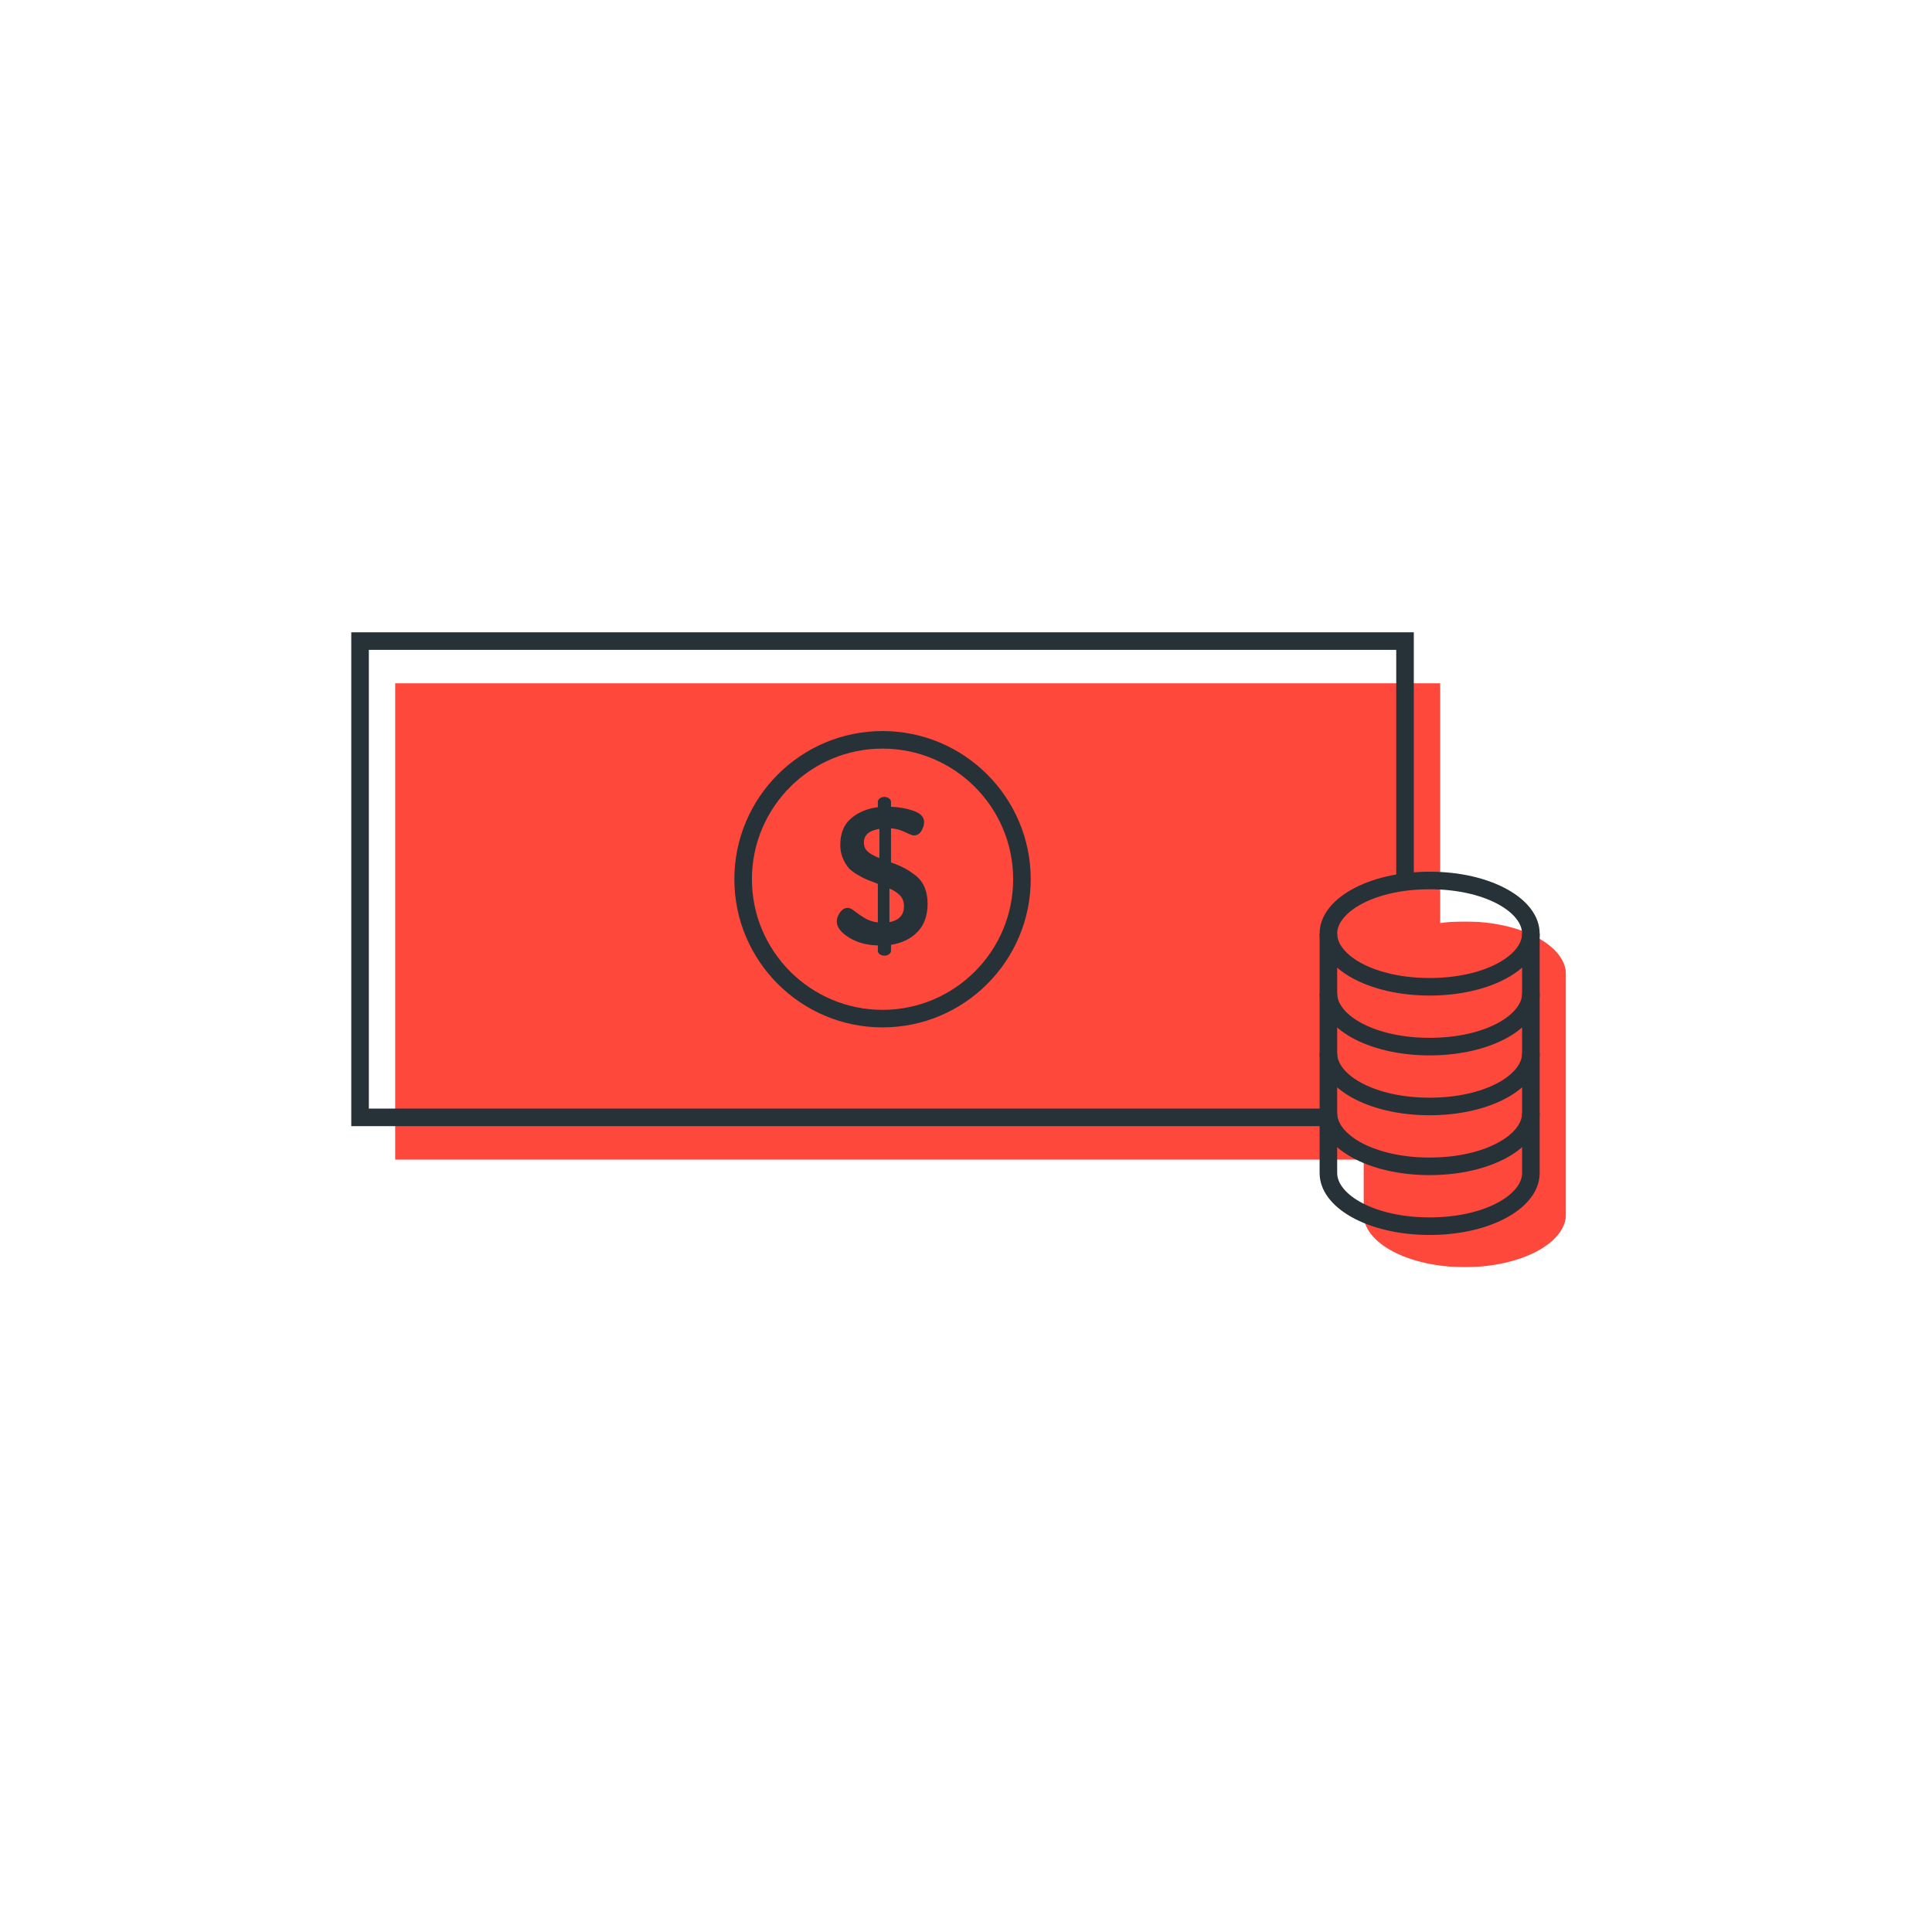
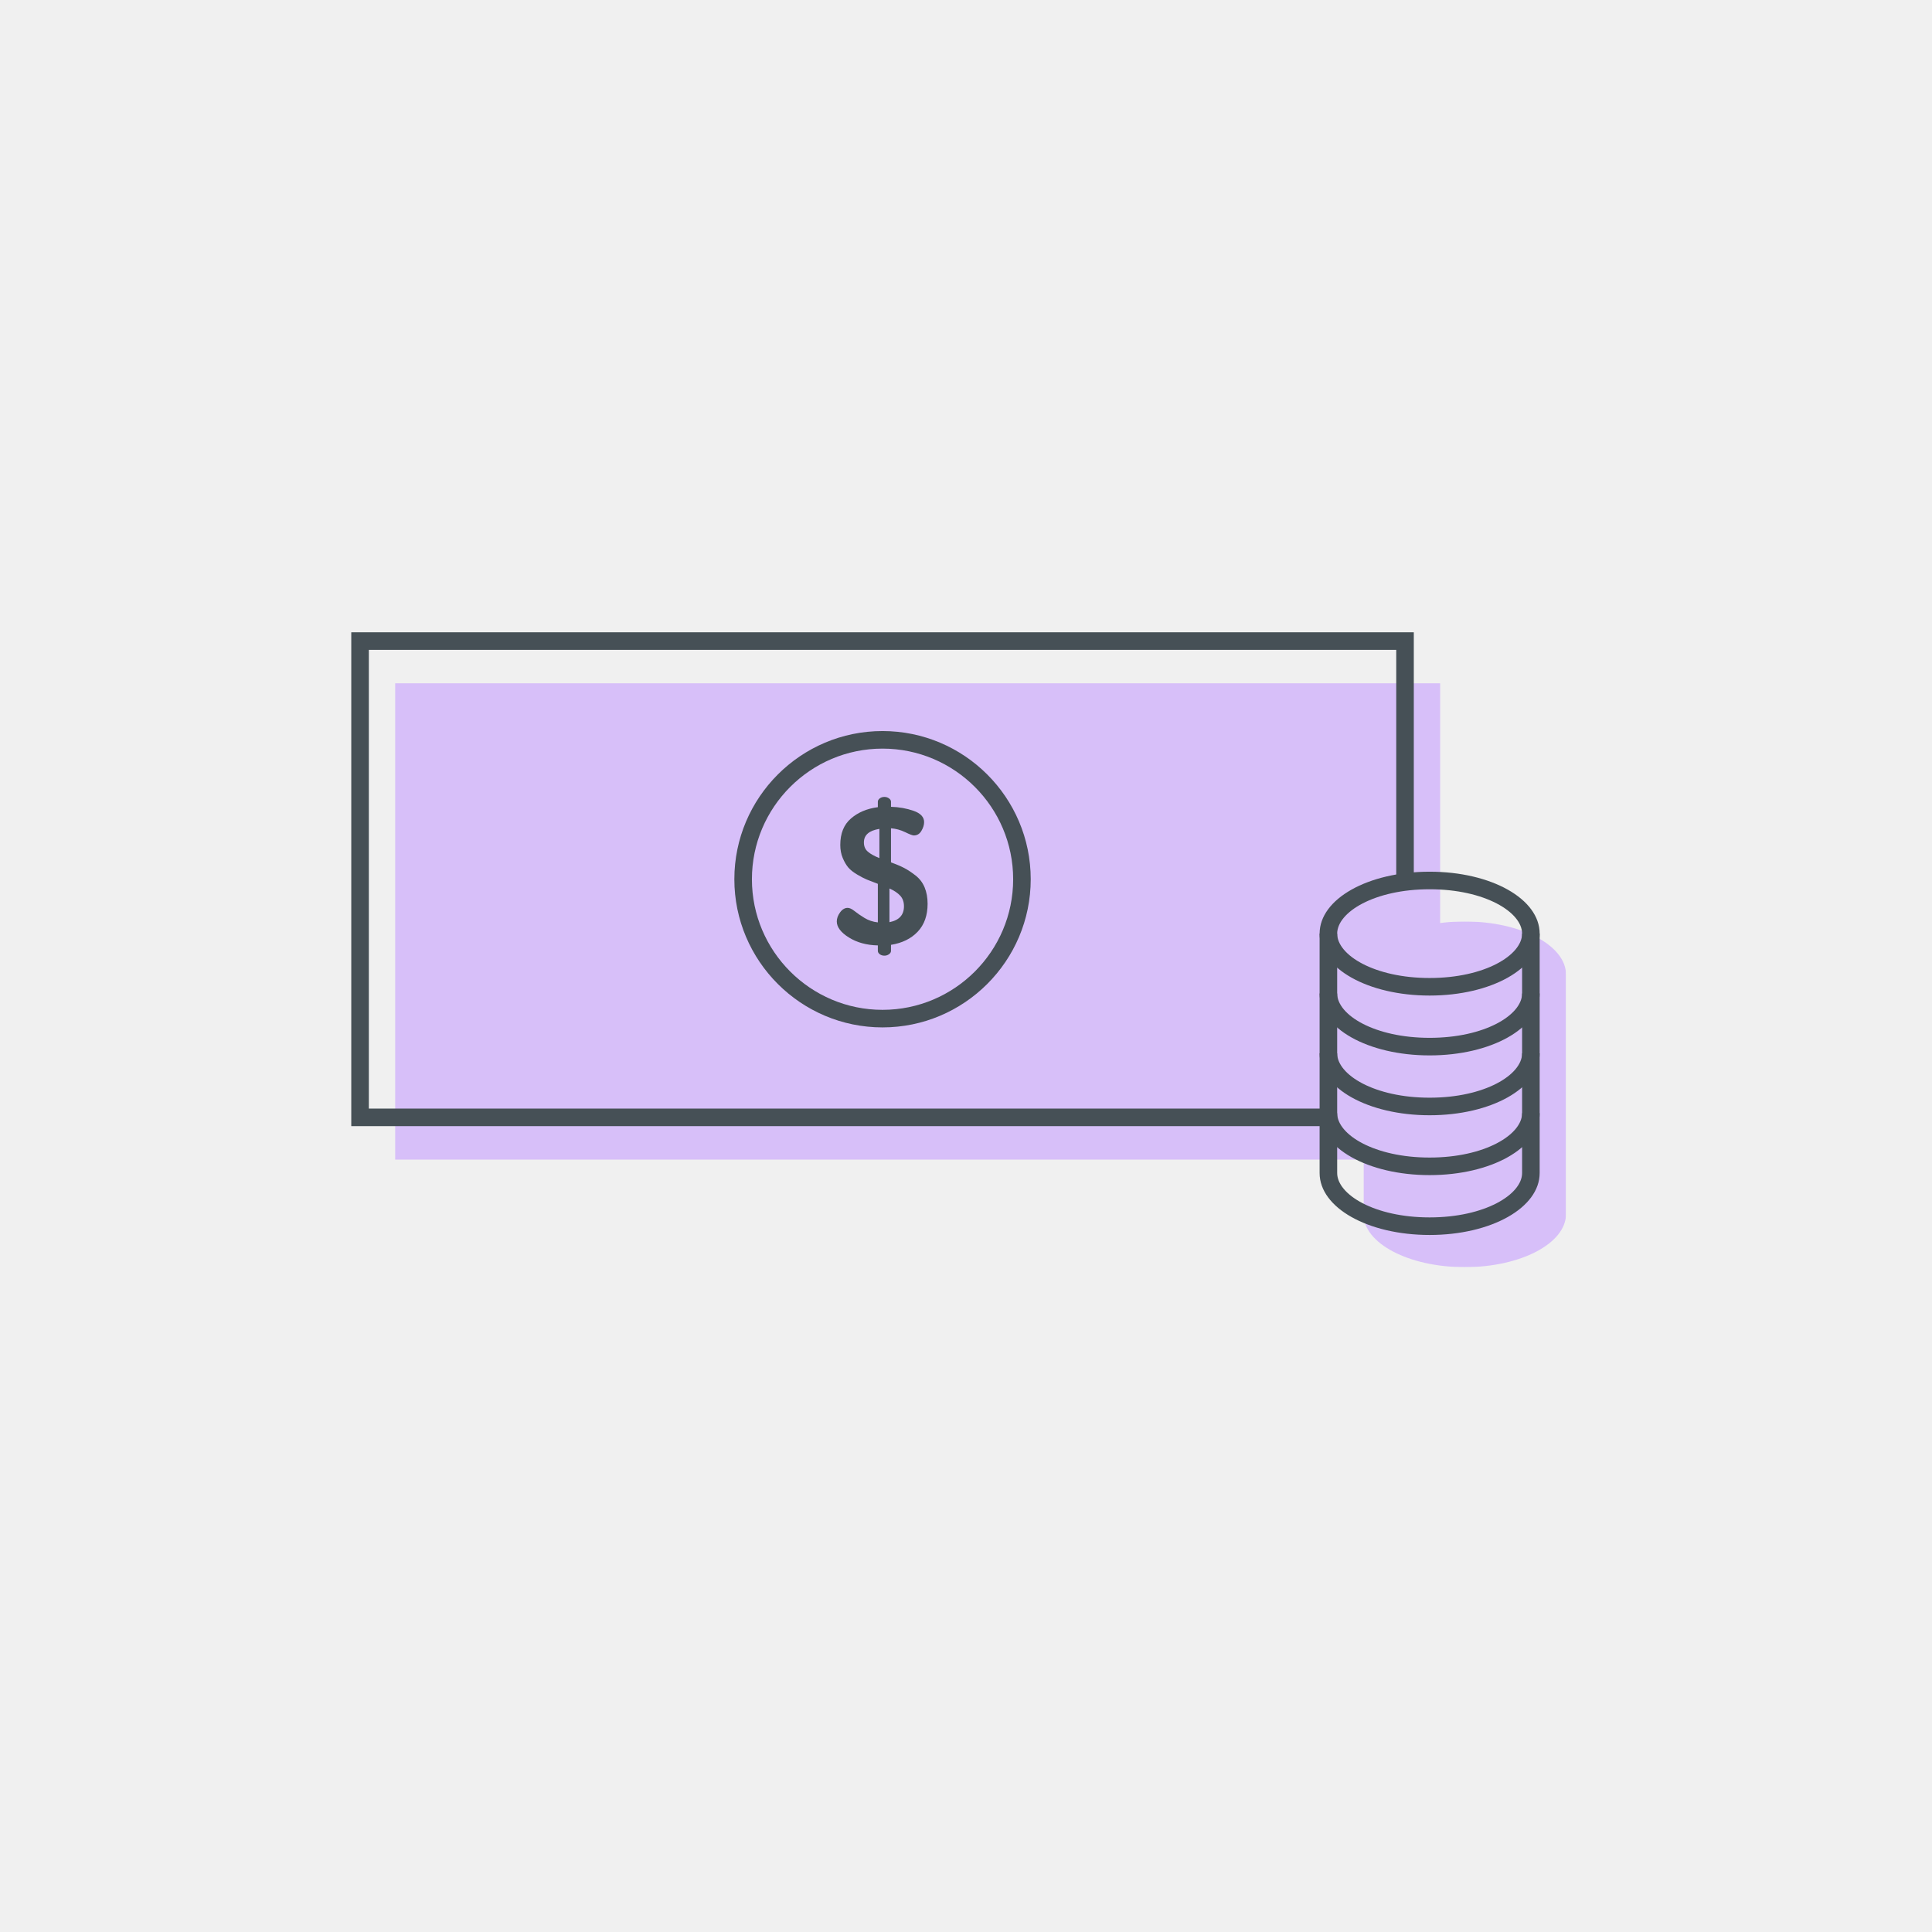
<svg xmlns="http://www.w3.org/2000/svg" width="110" height="110" viewBox="0 0 110 110" fill="none">
  <g id="i-eco">
-     <rect width="110" height="110" fill="white" />
    <g id="Group 4">
      <g id="Group 3">
        <mask id="mask0" mask-type="alpha" maskUnits="userSpaceOnUse" x="77" y="52" width="13" height="21">
          <path id="Clip 2" fill-rule="evenodd" clip-rule="evenodd" d="M77.633 72.147H89.161V52.464L77.633 52.464V72.147Z" fill="white" />
        </mask>
        <g mask="url(#mask0)">
-           <path id="Fill 1" fill-rule="evenodd" clip-rule="evenodd" d="M83.397 52.464C80.213 52.464 77.633 53.818 77.633 55.49V69.121C77.633 70.792 80.213 72.147 83.397 72.147C86.581 72.147 89.162 70.792 89.162 69.121V55.49C89.162 53.818 86.581 52.464 83.397 52.464" fill="#FF483C" />
+           <path id="Fill 1" fill-rule="evenodd" clip-rule="evenodd" d="M83.397 52.464C80.213 52.464 77.633 53.818 77.633 55.49V69.121C77.633 70.792 80.213 72.147 83.397 72.147C86.581 72.147 89.162 70.792 89.162 69.121V55.49C89.162 53.818 86.581 52.464 83.397 52.464Z" fill="#D7BFF9" />
        </g>
      </g>
-       <path id="Fill 4" fill-rule="evenodd" clip-rule="evenodd" d="M22.5 66.023H81.996V38.904H22.5V66.023Z" fill="#FF483C" />
-       <path id="Fill 6" fill-rule="evenodd" clip-rule="evenodd" d="M81.397 70.314C77.885 70.314 75.133 68.764 75.133 66.787V53.157H76.133V66.787C76.133 68.007 78.249 69.314 81.397 69.314C84.546 69.314 86.662 68.007 86.662 66.787V53.157H87.662V66.787C87.662 68.764 84.91 70.314 81.397 70.314" fill="#263238" />
-       <path id="Fill 7" fill-rule="evenodd" clip-rule="evenodd" d="M75.634 64.118H20V36H80.496V50.059H79.496V37H21V63.118H75.634V64.118Z" fill="#263238" />
-       <path id="Fill 8" fill-rule="evenodd" clip-rule="evenodd" d="M81.397 50.631C78.249 50.631 76.133 51.937 76.133 53.157C76.133 54.377 78.249 55.683 81.397 55.683C84.546 55.683 86.662 54.377 86.662 53.157C86.662 51.937 84.546 50.631 81.397 50.631M81.397 56.683C77.885 56.683 75.133 55.134 75.133 53.157C75.133 51.18 77.885 49.631 81.397 49.631C84.91 49.631 87.662 51.18 87.662 53.157C87.662 55.134 84.91 56.683 81.397 56.683" fill="#263238" />
-       <path id="Fill 9" fill-rule="evenodd" clip-rule="evenodd" d="M81.397 66.906C77.885 66.906 75.133 65.357 75.133 63.38H76.133C76.133 64.6 78.249 65.906 81.397 65.906C84.546 65.906 86.662 64.6 86.662 63.38H87.662C87.662 65.357 84.91 66.906 81.397 66.906" fill="#263238" />
-       <path id="Fill 10" fill-rule="evenodd" clip-rule="evenodd" d="M81.397 60.09C77.885 60.09 75.133 58.541 75.133 56.564H76.133C76.133 57.784 78.249 59.09 81.397 59.09C84.546 59.09 86.662 57.784 86.662 56.564H87.662C87.662 58.541 84.91 60.09 81.397 60.09" fill="#263238" />
-       <path id="Fill 11" fill-rule="evenodd" clip-rule="evenodd" d="M81.397 63.498C77.885 63.498 75.133 61.949 75.133 59.972H76.133C76.133 61.192 78.249 62.498 81.397 62.498C84.546 62.498 86.662 61.192 86.662 59.972H87.662C87.662 61.949 84.91 63.498 81.397 63.498" fill="#263238" />
-       <path id="Fill 12" fill-rule="evenodd" clip-rule="evenodd" d="M50.248 42.623C46.147 42.623 42.811 45.959 42.811 50.06C42.811 54.16 46.147 57.496 50.248 57.496C54.349 57.496 57.685 54.16 57.685 50.06C57.685 45.959 54.349 42.623 50.248 42.623M50.248 58.496C45.596 58.496 41.811 54.711 41.811 50.06C41.811 45.408 45.596 41.623 50.248 41.623C54.9 41.623 58.685 45.408 58.685 50.06C58.685 54.711 54.9 58.496 50.248 58.496" fill="#263238" />
-       <path id="Fill 13" fill-rule="evenodd" clip-rule="evenodd" d="M50.642 52.505C51.193 52.396 51.468 52.094 51.468 51.602C51.468 51.352 51.397 51.15 51.253 50.995C51.111 50.841 50.907 50.705 50.642 50.587V52.505ZM49.187 47.964C49.187 48.185 49.26 48.359 49.408 48.487C49.554 48.616 49.775 48.739 50.069 48.857V47.193C49.481 47.287 49.187 47.545 49.187 47.964V47.964ZM47.643 52.461C47.643 52.292 47.705 52.121 47.83 51.948C47.955 51.776 48.099 51.69 48.261 51.69C48.371 51.69 48.501 51.75 48.652 51.871C48.802 51.993 48.992 52.123 49.22 52.263C49.448 52.402 49.701 52.487 49.981 52.517V50.322C49.708 50.22 49.501 50.139 49.358 50.08C49.214 50.022 49.031 49.926 48.806 49.794C48.582 49.661 48.412 49.526 48.293 49.386C48.176 49.246 48.072 49.067 47.98 48.846C47.888 48.625 47.842 48.379 47.842 48.107C47.842 47.453 48.044 46.951 48.449 46.603C48.852 46.253 49.363 46.038 49.981 45.957V45.649C49.981 45.575 50.017 45.511 50.09 45.456C50.164 45.401 50.252 45.373 50.355 45.373C50.451 45.373 50.538 45.401 50.615 45.456C50.692 45.511 50.73 45.575 50.73 45.649V45.936C51.193 45.95 51.622 46.027 52.02 46.167C52.416 46.307 52.615 46.52 52.615 46.807C52.615 46.968 52.564 47.135 52.46 47.308C52.358 47.481 52.214 47.567 52.031 47.567C51.957 47.567 51.791 47.505 51.535 47.379C51.278 47.255 51.009 47.181 50.73 47.159V49.099C51.032 49.209 51.282 49.316 51.48 49.419C51.678 49.522 51.893 49.663 52.124 49.843C52.356 50.024 52.529 50.249 52.643 50.522C52.756 50.793 52.814 51.106 52.814 51.458C52.814 52.119 52.626 52.649 52.251 53.046C51.876 53.442 51.37 53.692 50.73 53.795V54.137C50.73 54.21 50.692 54.275 50.615 54.33C50.538 54.385 50.451 54.412 50.355 54.412C50.252 54.412 50.164 54.385 50.09 54.33C50.017 54.275 49.981 54.21 49.981 54.137V53.828C49.341 53.814 48.791 53.663 48.332 53.376C47.873 53.09 47.643 52.784 47.643 52.461V52.461Z" fill="#263238" />
+       <path id="Fill 4" fill-rule="evenodd" clip-rule="evenodd" d="M22.5 66.023H81.996V38.904H22.5V66.023Z" fill="#D7BFF9" />
+       <path id="Fill 6" fill-rule="evenodd" clip-rule="evenodd" d="M81.397 70.314C77.885 70.314 75.133 68.764 75.133 66.787V53.157H76.133V66.787C76.133 68.007 78.249 69.314 81.397 69.314C84.546 69.314 86.662 68.007 86.662 66.787V53.157H87.662V66.787C87.662 68.764 84.91 70.314 81.397 70.314Z" fill="#465056" />
+       <path id="Fill 7" fill-rule="evenodd" clip-rule="evenodd" d="M75.634 64.118H20V36H80.496V50.059H79.496V37H21V63.118H75.634V64.118Z" fill="#465056" />
+       <path id="Fill 8" fill-rule="evenodd" clip-rule="evenodd" d="M81.397 50.631C78.249 50.631 76.133 51.937 76.133 53.157C76.133 54.377 78.249 55.683 81.397 55.683C84.546 55.683 86.662 54.377 86.662 53.157C86.662 51.937 84.546 50.631 81.397 50.631ZM81.397 56.683C77.885 56.683 75.133 55.134 75.133 53.157C75.133 51.18 77.885 49.631 81.397 49.631C84.91 49.631 87.662 51.18 87.662 53.157C87.662 55.134 84.91 56.683 81.397 56.683Z" fill="#465056" />
+       <path id="Fill 9" fill-rule="evenodd" clip-rule="evenodd" d="M81.397 66.906C77.885 66.906 75.133 65.357 75.133 63.38H76.133C76.133 64.6 78.249 65.906 81.397 65.906C84.546 65.906 86.662 64.6 86.662 63.38H87.662C87.662 65.357 84.91 66.906 81.397 66.906Z" fill="#465056" />
+       <path id="Fill 10" fill-rule="evenodd" clip-rule="evenodd" d="M81.397 60.09C77.885 60.09 75.133 58.541 75.133 56.564H76.133C76.133 57.784 78.249 59.09 81.397 59.09C84.546 59.09 86.662 57.784 86.662 56.564H87.662C87.662 58.541 84.91 60.09 81.397 60.09Z" fill="#465056" />
+       <path id="Fill 11" fill-rule="evenodd" clip-rule="evenodd" d="M81.397 63.498C77.885 63.498 75.133 61.949 75.133 59.972H76.133C76.133 61.192 78.249 62.498 81.397 62.498C84.546 62.498 86.662 61.192 86.662 59.972H87.662C87.662 61.949 84.91 63.498 81.397 63.498Z" fill="#465056" />
+       <path id="Fill 12" fill-rule="evenodd" clip-rule="evenodd" d="M50.248 42.623C46.147 42.623 42.811 45.959 42.811 50.06C42.811 54.16 46.147 57.496 50.248 57.496C54.349 57.496 57.685 54.16 57.685 50.06C57.685 45.959 54.349 42.623 50.248 42.623ZM50.248 58.496C45.596 58.496 41.811 54.711 41.811 50.06C41.811 45.408 45.596 41.623 50.248 41.623C54.9 41.623 58.685 45.408 58.685 50.06C58.685 54.711 54.9 58.496 50.248 58.496Z" fill="#465056" />
+       <path id="Fill 13" fill-rule="evenodd" clip-rule="evenodd" d="M50.642 52.505C51.193 52.396 51.468 52.094 51.468 51.602C51.468 51.352 51.397 51.15 51.253 50.995C51.111 50.841 50.907 50.705 50.642 50.587V52.505ZM49.187 47.964C49.187 48.185 49.26 48.359 49.408 48.487C49.554 48.616 49.775 48.739 50.069 48.857V47.193C49.481 47.287 49.187 47.545 49.187 47.964ZM47.643 52.461C47.643 52.292 47.705 52.121 47.83 51.948C47.955 51.776 48.099 51.69 48.261 51.69C48.371 51.69 48.501 51.75 48.652 51.871C48.802 51.993 48.992 52.123 49.22 52.263C49.448 52.402 49.701 52.487 49.981 52.517V50.322C49.708 50.22 49.501 50.139 49.358 50.08C49.214 50.022 49.031 49.926 48.806 49.794C48.582 49.661 48.412 49.526 48.293 49.386C48.176 49.246 48.072 49.067 47.98 48.846C47.888 48.625 47.842 48.379 47.842 48.107C47.842 47.453 48.044 46.951 48.449 46.603C48.852 46.253 49.363 46.038 49.981 45.957V45.649C49.981 45.575 50.017 45.511 50.09 45.456C50.164 45.401 50.252 45.373 50.355 45.373C50.451 45.373 50.538 45.401 50.615 45.456C50.692 45.511 50.73 45.575 50.73 45.649V45.936C51.193 45.95 51.622 46.027 52.02 46.167C52.416 46.307 52.615 46.52 52.615 46.807C52.615 46.968 52.564 47.135 52.46 47.308C52.358 47.481 52.214 47.567 52.031 47.567C51.957 47.567 51.791 47.505 51.535 47.379C51.278 47.255 51.009 47.181 50.73 47.159V49.099C51.032 49.209 51.282 49.316 51.48 49.419C51.678 49.522 51.893 49.663 52.124 49.843C52.356 50.024 52.529 50.249 52.643 50.522C52.756 50.793 52.814 51.106 52.814 51.458C52.814 52.119 52.626 52.649 52.251 53.046C51.876 53.442 51.37 53.692 50.73 53.795V54.137C50.73 54.21 50.692 54.275 50.615 54.33C50.538 54.385 50.451 54.412 50.355 54.412C50.252 54.412 50.164 54.385 50.09 54.33C50.017 54.275 49.981 54.21 49.981 54.137V53.828C49.341 53.814 48.791 53.663 48.332 53.376C47.873 53.09 47.643 52.784 47.643 52.461Z" fill="#465056" />
    </g>
  </g>
</svg>
